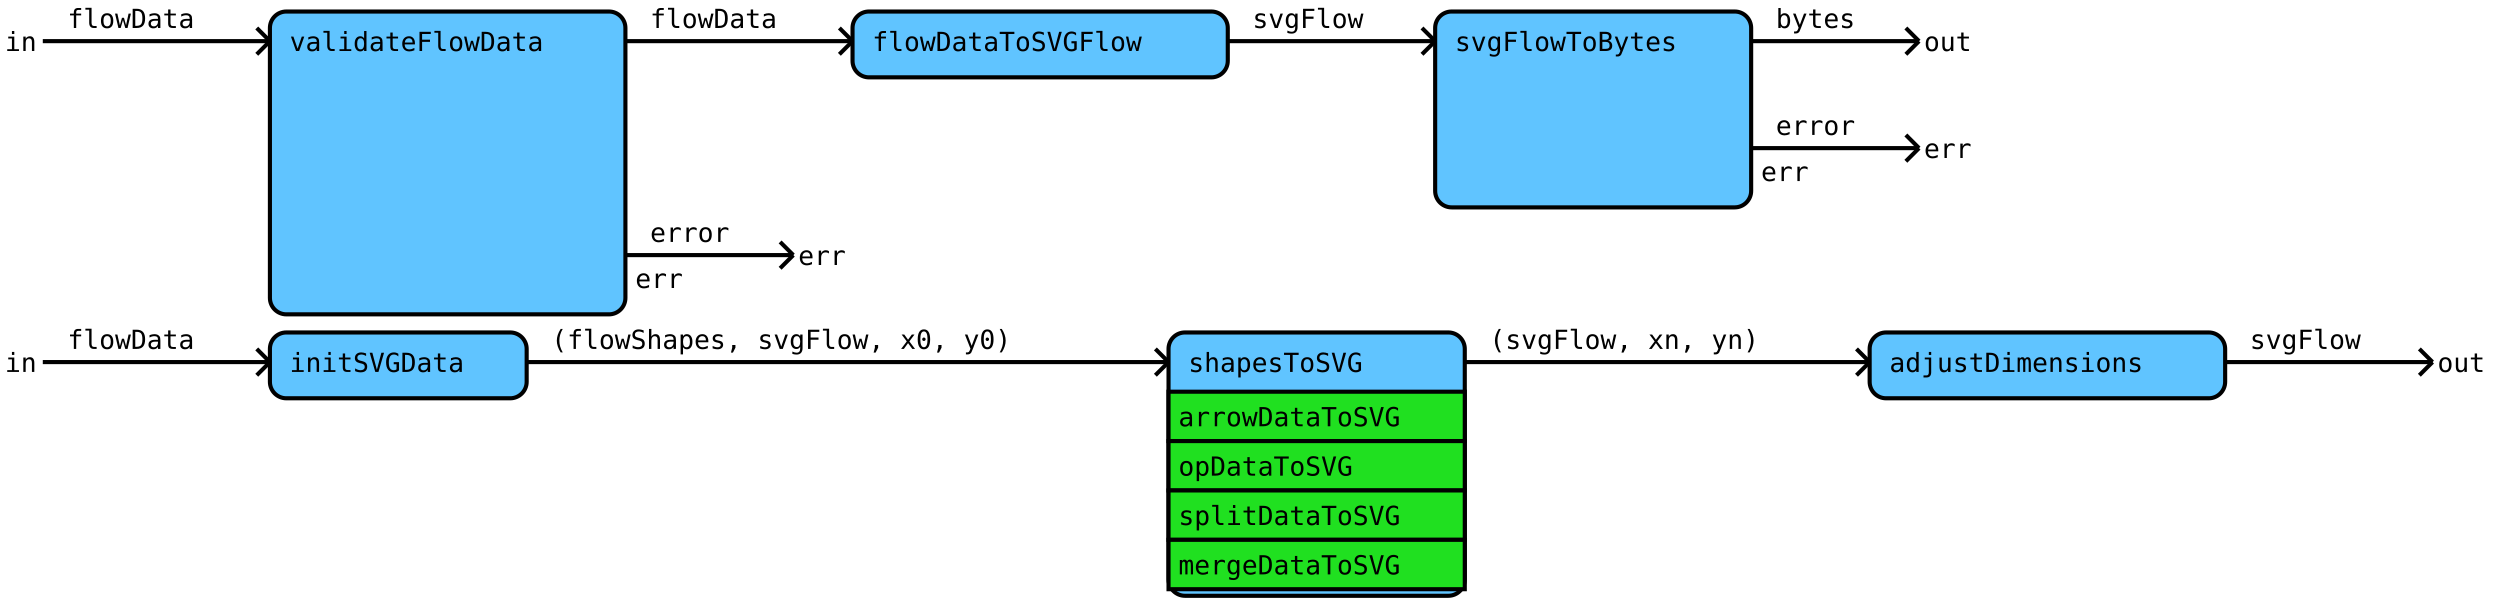
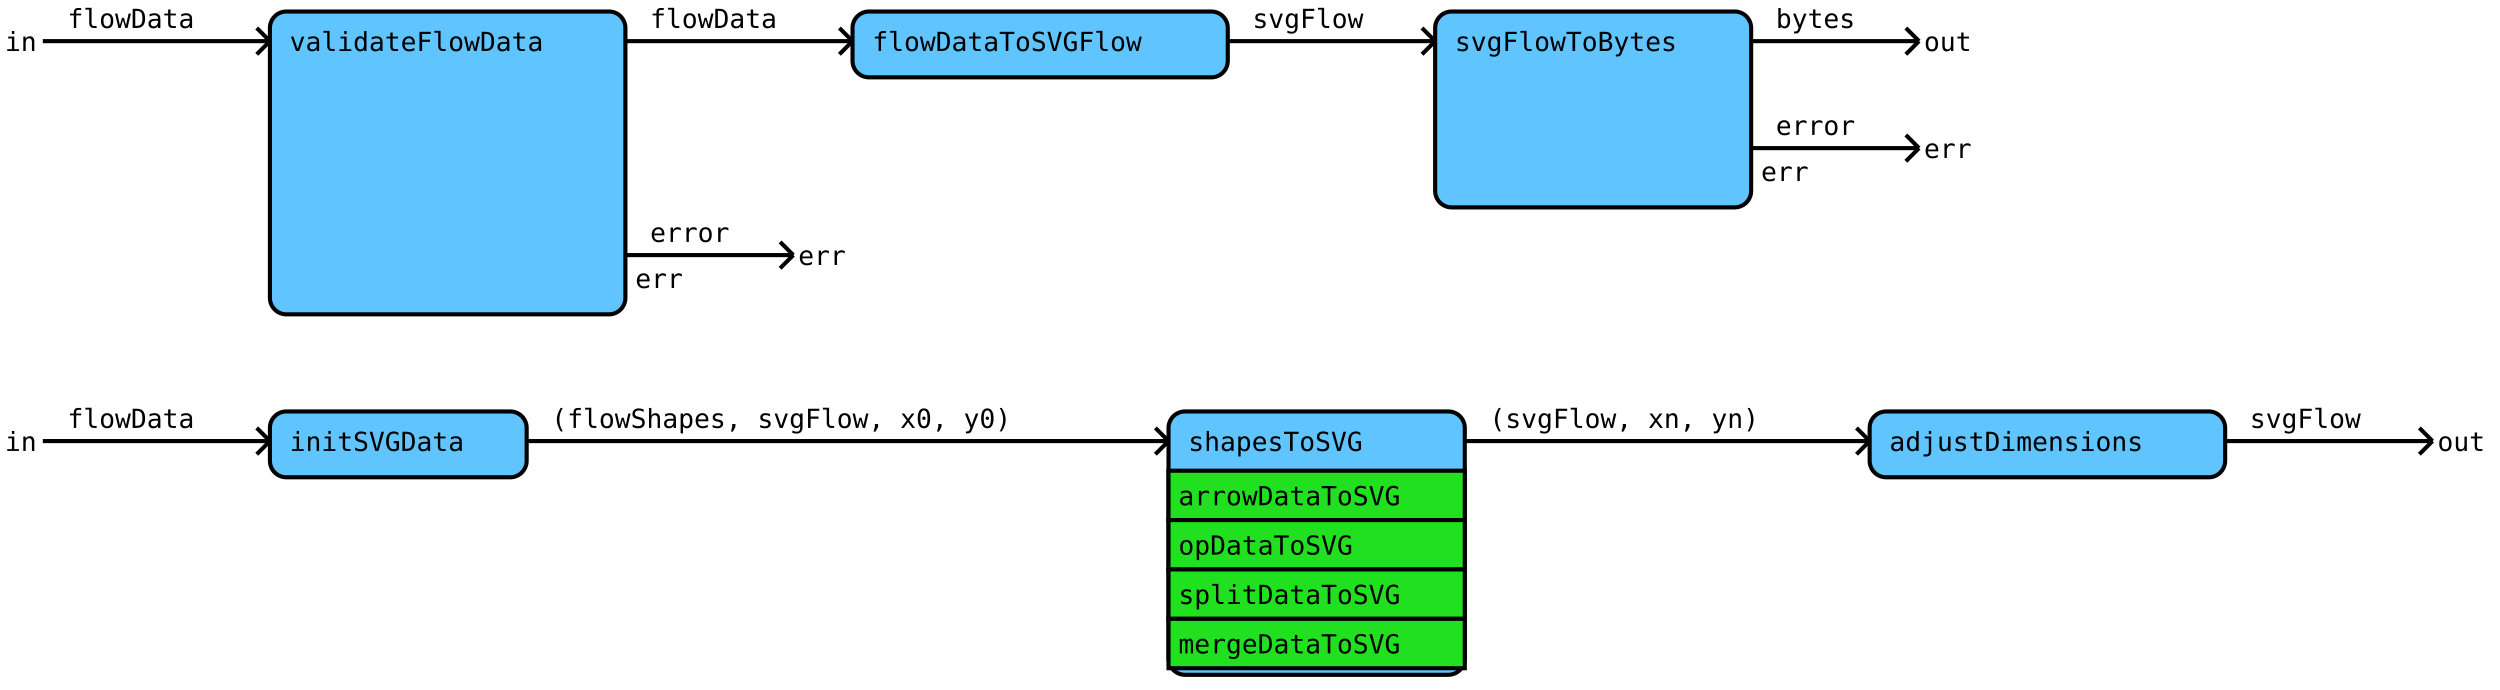
- <svg xmlns="http://www.w3.org/2000/svg" version="1.1" width="1519px" height="371px">
-   <rect fill="rgb(255,255,255)" fill-opacity="1" stroke="none" stroke-opacity="1" stroke-width="0.0" width="1519" height="371" x="0" y="0" />
+ <svg xmlns="http://www.w3.org/2000/svg" version="1.1" width="1519px" height="419px">
+   <rect fill="rgb(255,255,255)" fill-opacity="1" stroke="none" stroke-opacity="1" stroke-width="0.0" width="1519" height="419" x="0" y="0" />
  <line stroke="rgb(0,0,0)" stroke-opacity="1.0" stroke-width="2.5" x1="26" y1="25" x2="164" y2="25" />
  <line stroke="rgb(0,0,0)" stroke-opacity="1.0" stroke-width="2.5" x1="156" y1="17" x2="164" y2="25" />
  <line stroke="rgb(0,0,0)" stroke-opacity="1.0" stroke-width="2.5" x1="156" y1="33" x2="164" y2="25" />
  <line stroke="rgb(0,0,0)" stroke-opacity="1.0" stroke-width="2.5" x1="380" y1="25" x2="518" y2="25" />
  <line stroke="rgb(0,0,0)" stroke-opacity="1.0" stroke-width="2.5" x1="510" y1="17" x2="518" y2="25" />
  <line stroke="rgb(0,0,0)" stroke-opacity="1.0" stroke-width="2.5" x1="510" y1="33" x2="518" y2="25" />
  <line stroke="rgb(0,0,0)" stroke-opacity="1.0" stroke-width="2.5" x1="746" y1="25" x2="872" y2="25" />
  <line stroke="rgb(0,0,0)" stroke-opacity="1.0" stroke-width="2.5" x1="864" y1="17" x2="872" y2="25" />
  <line stroke="rgb(0,0,0)" stroke-opacity="1.0" stroke-width="2.5" x1="864" y1="33" x2="872" y2="25" />
  <line stroke="rgb(0,0,0)" stroke-opacity="1.0" stroke-width="2.5" x1="1064" y1="25" x2="1166" y2="25" />
  <line stroke="rgb(0,0,0)" stroke-opacity="1.0" stroke-width="2.5" x1="1158" y1="17" x2="1166" y2="25" />
  <line stroke="rgb(0,0,0)" stroke-opacity="1.0" stroke-width="2.5" x1="1158" y1="33" x2="1166" y2="25" />
  <line stroke="rgb(0,0,0)" stroke-opacity="1.0" stroke-width="2.5" x1="1064" y1="90" x2="1166" y2="90" />
  <line stroke="rgb(0,0,0)" stroke-opacity="1.0" stroke-width="2.5" x1="1158" y1="82" x2="1166" y2="90" />
  <line stroke="rgb(0,0,0)" stroke-opacity="1.0" stroke-width="2.5" x1="1158" y1="98" x2="1166" y2="90" />
  <line stroke="rgb(0,0,0)" stroke-opacity="1.0" stroke-width="2.5" x1="380" y1="155" x2="482" y2="155" />
  <line stroke="rgb(0,0,0)" stroke-opacity="1.0" stroke-width="2.5" x1="474" y1="147" x2="482" y2="155" />
  <line stroke="rgb(0,0,0)" stroke-opacity="1.0" stroke-width="2.5" x1="474" y1="163" x2="482" y2="155" />
-   <line stroke="rgb(0,0,0)" stroke-opacity="1.0" stroke-width="2.5" x1="26" y1="220" x2="164" y2="220" />
-   <line stroke="rgb(0,0,0)" stroke-opacity="1.0" stroke-width="2.5" x1="156" y1="212" x2="164" y2="220" />
-   <line stroke="rgb(0,0,0)" stroke-opacity="1.0" stroke-width="2.5" x1="156" y1="228" x2="164" y2="220" />
-   <line stroke="rgb(0,0,0)" stroke-opacity="1.0" stroke-width="2.5" x1="320" y1="220" x2="710" y2="220" />
-   <line stroke="rgb(0,0,0)" stroke-opacity="1.0" stroke-width="2.5" x1="702" y1="212" x2="710" y2="220" />
-   <line stroke="rgb(0,0,0)" stroke-opacity="1.0" stroke-width="2.5" x1="702" y1="228" x2="710" y2="220" />
-   <line stroke="rgb(0,0,0)" stroke-opacity="1.0" stroke-width="2.5" x1="890" y1="220" x2="1136" y2="220" />
-   <line stroke="rgb(0,0,0)" stroke-opacity="1.0" stroke-width="2.5" x1="1128" y1="212" x2="1136" y2="220" />
-   <line stroke="rgb(0,0,0)" stroke-opacity="1.0" stroke-width="2.5" x1="1128" y1="228" x2="1136" y2="220" />
-   <line stroke="rgb(0,0,0)" stroke-opacity="1.0" stroke-width="2.5" x1="1352" y1="220" x2="1478" y2="220" />
-   <line stroke="rgb(0,0,0)" stroke-opacity="1.0" stroke-width="2.5" x1="1470" y1="212" x2="1478" y2="220" />
-   <line stroke="rgb(0,0,0)" stroke-opacity="1.0" stroke-width="2.5" x1="1470" y1="228" x2="1478" y2="220" />
+   <line stroke="rgb(0,0,0)" stroke-opacity="1.0" stroke-width="2.5" x1="26" y1="268" x2="164" y2="268" />
+   <line stroke="rgb(0,0,0)" stroke-opacity="1.0" stroke-width="2.5" x1="156" y1="260" x2="164" y2="268" />
+   <line stroke="rgb(0,0,0)" stroke-opacity="1.0" stroke-width="2.5" x1="156" y1="276" x2="164" y2="268" />
+   <line stroke="rgb(0,0,0)" stroke-opacity="1.0" stroke-width="2.5" x1="320" y1="268" x2="710" y2="268" />
+   <line stroke="rgb(0,0,0)" stroke-opacity="1.0" stroke-width="2.5" x1="702" y1="260" x2="710" y2="268" />
+   <line stroke="rgb(0,0,0)" stroke-opacity="1.0" stroke-width="2.5" x1="702" y1="276" x2="710" y2="268" />
+   <line stroke="rgb(0,0,0)" stroke-opacity="1.0" stroke-width="2.5" x1="890" y1="268" x2="1136" y2="268" />
+   <line stroke="rgb(0,0,0)" stroke-opacity="1.0" stroke-width="2.5" x1="1128" y1="260" x2="1136" y2="268" />
+   <line stroke="rgb(0,0,0)" stroke-opacity="1.0" stroke-width="2.5" x1="1128" y1="276" x2="1136" y2="268" />
+   <line stroke="rgb(0,0,0)" stroke-opacity="1.0" stroke-width="2.5" x1="1352" y1="268" x2="1478" y2="268" />
+   <line stroke="rgb(0,0,0)" stroke-opacity="1.0" stroke-width="2.5" x1="1470" y1="260" x2="1478" y2="268" />
+   <line stroke="rgb(0,0,0)" stroke-opacity="1.0" stroke-width="2.5" x1="1470" y1="276" x2="1478" y2="268" />
  <rect fill="rgb(96,196,255)" fill-opacity="1.0" stroke="rgb(0,0,0)" stroke-opacity="1.0" stroke-width="2.5" width="216" height="184" x="164" y="7" rx="10" ry="10" />
  <rect fill="rgb(96,196,255)" fill-opacity="1.0" stroke="rgb(0,0,0)" stroke-opacity="1.0" stroke-width="2.5" width="228" height="40" x="518" y="7" rx="10" ry="10" />
  <rect fill="rgb(96,196,255)" fill-opacity="1.0" stroke="rgb(0,0,0)" stroke-opacity="1.0" stroke-width="2.5" width="192" height="119" x="872" y="7" rx="10" ry="10" />
-   <rect fill="rgb(96,196,255)" fill-opacity="1.0" stroke="rgb(0,0,0)" stroke-opacity="1.0" stroke-width="2.5" width="156" height="40" x="164" y="202" rx="10" ry="10" />
-   <rect fill="rgb(96,196,255)" fill-opacity="1.0" stroke="rgb(0,0,0)" stroke-opacity="1.0" stroke-width="2.5" width="180" height="160" x="710" y="202" rx="10" ry="10" />
-   <rect fill="rgb(32,224,32)" fill-opacity="1.0" stroke="rgb(0,0,0)" stroke-opacity="1.0" stroke-width="2.5" width="180" height="30" x="710" y="238" />
-   <rect fill="rgb(32,224,32)" fill-opacity="1.0" stroke="rgb(0,0,0)" stroke-opacity="1.0" stroke-width="2.5" width="180" height="30" x="710" y="268" />
-   <rect fill="rgb(32,224,32)" fill-opacity="1.0" stroke="rgb(0,0,0)" stroke-opacity="1.0" stroke-width="2.5" width="180" height="30" x="710" y="298" />
-   <rect fill="rgb(32,224,32)" fill-opacity="1.0" stroke="rgb(0,0,0)" stroke-opacity="1.0" stroke-width="2.5" width="180" height="30" x="710" y="328" />
-   <rect fill="rgb(96,196,255)" fill-opacity="1.0" stroke="rgb(0,0,0)" stroke-opacity="1.0" stroke-width="2.5" width="216" height="40" x="1136" y="202" rx="10" ry="10" />
+   <rect fill="rgb(96,196,255)" fill-opacity="1.0" stroke="rgb(0,0,0)" stroke-opacity="1.0" stroke-width="2.5" width="156" height="40" x="164" y="250" rx="10" ry="10" />
+   <rect fill="rgb(96,196,255)" fill-opacity="1.0" stroke="rgb(0,0,0)" stroke-opacity="1.0" stroke-width="2.5" width="180" height="160" x="710" y="250" rx="10" ry="10" />
+   <rect fill="rgb(32,224,32)" fill-opacity="1.0" stroke="rgb(0,0,0)" stroke-opacity="1.0" stroke-width="2.5" width="180" height="30" x="710" y="286" />
+   <rect fill="rgb(32,224,32)" fill-opacity="1.0" stroke="rgb(0,0,0)" stroke-opacity="1.0" stroke-width="2.5" width="180" height="30" x="710" y="316" />
+   <rect fill="rgb(32,224,32)" fill-opacity="1.0" stroke="rgb(0,0,0)" stroke-opacity="1.0" stroke-width="2.5" width="180" height="30" x="710" y="346" />
+   <rect fill="rgb(32,224,32)" fill-opacity="1.0" stroke="rgb(0,0,0)" stroke-opacity="1.0" stroke-width="2.5" width="180" height="30" x="710" y="376" />
+   <rect fill="rgb(96,196,255)" fill-opacity="1.0" stroke="rgb(0,0,0)" stroke-opacity="1.0" stroke-width="2.5" width="216" height="40" x="1136" y="250" rx="10" ry="10" />
  <text fill="rgb(0,0,0)" fill-opacity="1.0" font-family="monospace" font-size="16" x="3" y="31" textLength="22" lengthAdjust="spacingAndGlyphs">in</text>
  <text fill="rgb(0,0,0)" fill-opacity="1.0" font-family="monospace" font-size="16" x="41" y="17" textLength="96" lengthAdjust="spacingAndGlyphs">flowData</text>
  <text fill="rgb(0,0,0)" fill-opacity="1.0" font-family="monospace" font-size="16" x="176" y="31" textLength="192" lengthAdjust="spacingAndGlyphs">validateFlowData</text>
  <text fill="rgb(0,0,0)" fill-opacity="1.0" font-family="monospace" font-size="16" x="395" y="17" textLength="96" lengthAdjust="spacingAndGlyphs">flowData</text>
  <text fill="rgb(0,0,0)" fill-opacity="1.0" font-family="monospace" font-size="16" x="530" y="31" textLength="204" lengthAdjust="spacingAndGlyphs">flowDataToSVGFlow</text>
  <text fill="rgb(0,0,0)" fill-opacity="1.0" font-family="monospace" font-size="16" x="761" y="17" textLength="84" lengthAdjust="spacingAndGlyphs">svgFlow</text>
  <text fill="rgb(0,0,0)" fill-opacity="1.0" font-family="monospace" font-size="16" x="884" y="31" textLength="168" lengthAdjust="spacingAndGlyphs">svgFlowToBytes</text>
  <text fill="rgb(0,0,0)" fill-opacity="1.0" font-family="monospace" font-size="16" x="1079" y="17" textLength="60" lengthAdjust="spacingAndGlyphs">bytes</text>
  <text fill="rgb(0,0,0)" fill-opacity="1.0" font-family="monospace" font-size="16" x="1169" y="31" textLength="34" lengthAdjust="spacingAndGlyphs">out</text>
  <text fill="rgb(0,0,0)" fill-opacity="1.0" font-family="monospace" font-size="16" x="1070" y="110" textLength="36" lengthAdjust="spacingAndGlyphs">err</text>
  <text fill="rgb(0,0,0)" fill-opacity="1.0" font-family="monospace" font-size="16" x="1079" y="82" textLength="60" lengthAdjust="spacingAndGlyphs">error</text>
  <text fill="rgb(0,0,0)" fill-opacity="1.0" font-family="monospace" font-size="16" x="1169" y="96" textLength="34" lengthAdjust="spacingAndGlyphs">err</text>
  <text fill="rgb(0,0,0)" fill-opacity="1.0" font-family="monospace" font-size="16" x="386" y="175" textLength="36" lengthAdjust="spacingAndGlyphs">err</text>
  <text fill="rgb(0,0,0)" fill-opacity="1.0" font-family="monospace" font-size="16" x="395" y="147" textLength="60" lengthAdjust="spacingAndGlyphs">error</text>
  <text fill="rgb(0,0,0)" fill-opacity="1.0" font-family="monospace" font-size="16" x="485" y="161" textLength="34" lengthAdjust="spacingAndGlyphs">err</text>
-   <text fill="rgb(0,0,0)" fill-opacity="1.0" font-family="monospace" font-size="16" x="3" y="226" textLength="22" lengthAdjust="spacingAndGlyphs">in</text>
-   <text fill="rgb(0,0,0)" fill-opacity="1.0" font-family="monospace" font-size="16" x="41" y="212" textLength="96" lengthAdjust="spacingAndGlyphs">flowData</text>
-   <text fill="rgb(0,0,0)" fill-opacity="1.0" font-family="monospace" font-size="16" x="176" y="226" textLength="132" lengthAdjust="spacingAndGlyphs">initSVGData</text>
-   <text fill="rgb(0,0,0)" fill-opacity="1.0" font-family="monospace" font-size="16" x="335" y="212" textLength="348" lengthAdjust="spacingAndGlyphs">(flowShapes, svgFlow, x0, y0)</text>
-   <text fill="rgb(0,0,0)" fill-opacity="1.0" font-family="monospace" font-size="16" x="722" y="226" textLength="132" lengthAdjust="spacingAndGlyphs">shapesToSVG</text>
-   <text fill="rgb(0,0,0)" fill-opacity="1.0" font-family="monospace" font-size="16" x="716" y="259" textLength="168" lengthAdjust="spacingAndGlyphs">arrowDataToSVG</text>
-   <text fill="rgb(0,0,0)" fill-opacity="1.0" font-family="monospace" font-size="16" x="716" y="289" textLength="132" lengthAdjust="spacingAndGlyphs">opDataToSVG</text>
-   <text fill="rgb(0,0,0)" fill-opacity="1.0" font-family="monospace" font-size="16" x="716" y="319" textLength="168" lengthAdjust="spacingAndGlyphs">splitDataToSVG</text>
-   <text fill="rgb(0,0,0)" fill-opacity="1.0" font-family="monospace" font-size="16" x="716" y="349" textLength="168" lengthAdjust="spacingAndGlyphs">mergeDataToSVG</text>
-   <text fill="rgb(0,0,0)" fill-opacity="1.0" font-family="monospace" font-size="16" x="905" y="212" textLength="204" lengthAdjust="spacingAndGlyphs">(svgFlow, xn, yn)</text>
-   <text fill="rgb(0,0,0)" fill-opacity="1.0" font-family="monospace" font-size="16" x="1148" y="226" textLength="192" lengthAdjust="spacingAndGlyphs">adjustDimensions</text>
-   <text fill="rgb(0,0,0)" fill-opacity="1.0" font-family="monospace" font-size="16" x="1367" y="212" textLength="84" lengthAdjust="spacingAndGlyphs">svgFlow</text>
-   <text fill="rgb(0,0,0)" fill-opacity="1.0" font-family="monospace" font-size="16" x="1481" y="226" textLength="34" lengthAdjust="spacingAndGlyphs">out</text>
+   <text fill="rgb(0,0,0)" fill-opacity="1.0" font-family="monospace" font-size="16" x="3" y="274" textLength="22" lengthAdjust="spacingAndGlyphs">in</text>
+   <text fill="rgb(0,0,0)" fill-opacity="1.0" font-family="monospace" font-size="16" x="41" y="260" textLength="96" lengthAdjust="spacingAndGlyphs">flowData</text>
+   <text fill="rgb(0,0,0)" fill-opacity="1.0" font-family="monospace" font-size="16" x="176" y="274" textLength="132" lengthAdjust="spacingAndGlyphs">initSVGData</text>
+   <text fill="rgb(0,0,0)" fill-opacity="1.0" font-family="monospace" font-size="16" x="335" y="260" textLength="348" lengthAdjust="spacingAndGlyphs">(flowShapes, svgFlow, x0, y0)</text>
+   <text fill="rgb(0,0,0)" fill-opacity="1.0" font-family="monospace" font-size="16" x="722" y="274" textLength="132" lengthAdjust="spacingAndGlyphs">shapesToSVG</text>
+   <text fill="rgb(0,0,0)" fill-opacity="1.0" font-family="monospace" font-size="16" x="716" y="307" textLength="168" lengthAdjust="spacingAndGlyphs">arrowDataToSVG</text>
+   <text fill="rgb(0,0,0)" fill-opacity="1.0" font-family="monospace" font-size="16" x="716" y="337" textLength="132" lengthAdjust="spacingAndGlyphs">opDataToSVG</text>
+   <text fill="rgb(0,0,0)" fill-opacity="1.0" font-family="monospace" font-size="16" x="716" y="367" textLength="168" lengthAdjust="spacingAndGlyphs">splitDataToSVG</text>
+   <text fill="rgb(0,0,0)" fill-opacity="1.0" font-family="monospace" font-size="16" x="716" y="397" textLength="168" lengthAdjust="spacingAndGlyphs">mergeDataToSVG</text>
+   <text fill="rgb(0,0,0)" fill-opacity="1.0" font-family="monospace" font-size="16" x="905" y="260" textLength="204" lengthAdjust="spacingAndGlyphs">(svgFlow, xn, yn)</text>
+   <text fill="rgb(0,0,0)" fill-opacity="1.0" font-family="monospace" font-size="16" x="1148" y="274" textLength="192" lengthAdjust="spacingAndGlyphs">adjustDimensions</text>
+   <text fill="rgb(0,0,0)" fill-opacity="1.0" font-family="monospace" font-size="16" x="1367" y="260" textLength="84" lengthAdjust="spacingAndGlyphs">svgFlow</text>
+   <text fill="rgb(0,0,0)" fill-opacity="1.0" font-family="monospace" font-size="16" x="1481" y="274" textLength="34" lengthAdjust="spacingAndGlyphs">out</text>
</svg>
